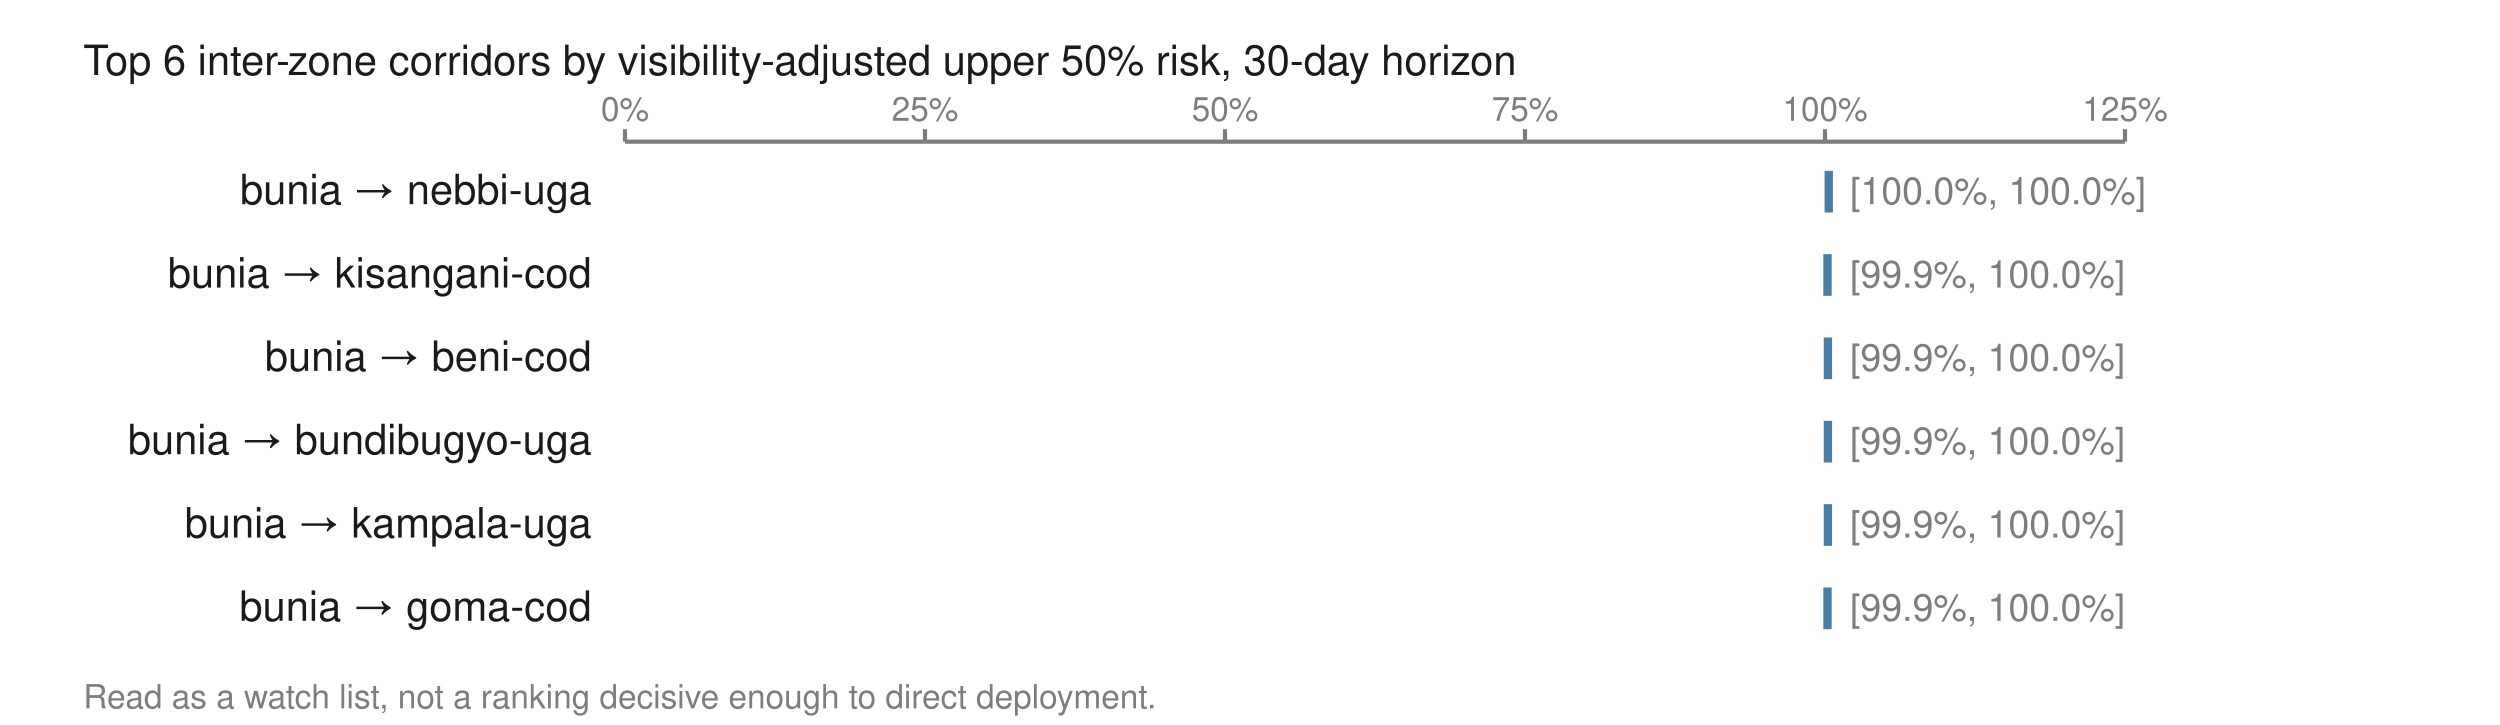
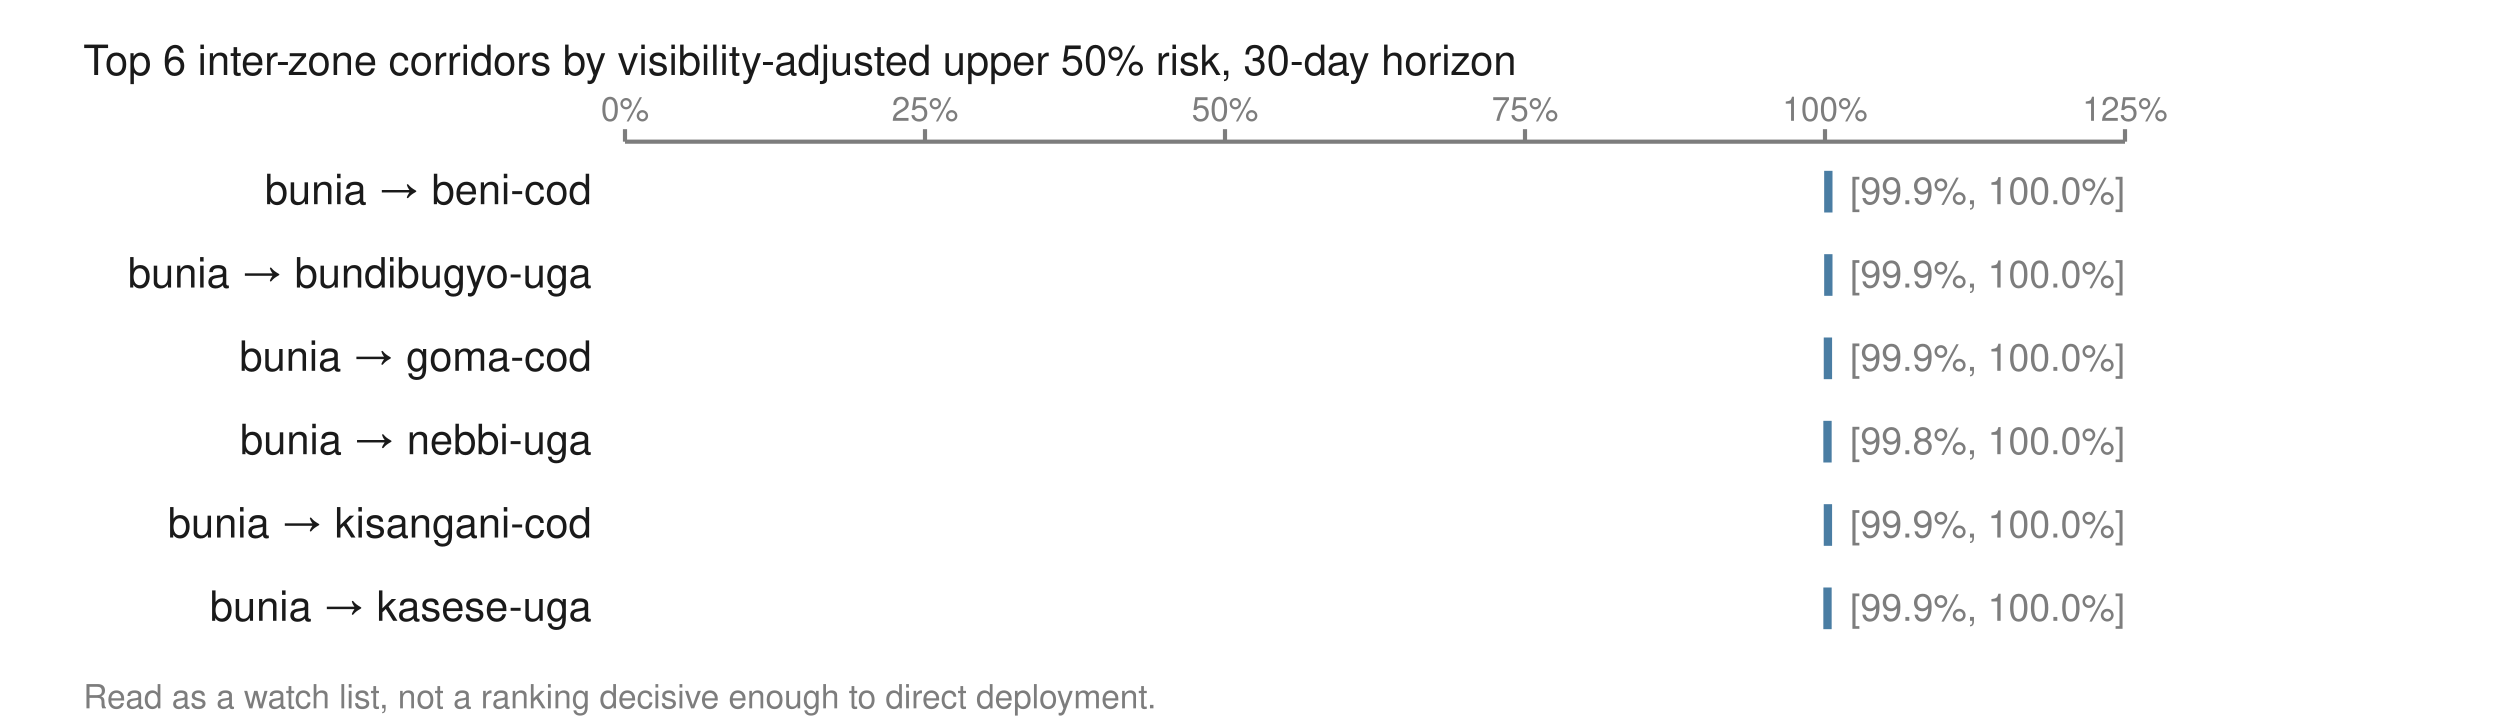
<svg xmlns="http://www.w3.org/2000/svg" viewBox="0 0 600 174" width="600" height="174" role="img" aria-labelledby="t">
  <text x="20.0" y="18.0" font-family="Helvetica,Arial,sans-serif" font-size="10" fill="#1a1a1a" font-weight="normal" text-anchor="start">Top 6 inter-zone corridors by visibility-adjusted upper 50% risk, 30-day horizon</text>
  <line x1="150.0" y1="34.0" x2="510.0" y2="34.0" stroke="#7d7d7d" stroke-width="1" />
  <line x1="150.0" y1="31.0" x2="150.0" y2="34.0" stroke="#7d7d7d" stroke-width="1" />
  <text x="150.0" y="29.0" font-family="Helvetica,Arial,sans-serif" font-size="8" fill="#7d7d7d" font-weight="normal" text-anchor="middle">0%</text>
  <line x1="222.0" y1="31.0" x2="222.0" y2="34.0" stroke="#7d7d7d" stroke-width="1" />
  <text x="222.0" y="29.0" font-family="Helvetica,Arial,sans-serif" font-size="8" fill="#7d7d7d" font-weight="normal" text-anchor="middle">25%</text>
  <line x1="294.0" y1="31.0" x2="294.0" y2="34.0" stroke="#7d7d7d" stroke-width="1" />
  <text x="294.0" y="29.0" font-family="Helvetica,Arial,sans-serif" font-size="8" fill="#7d7d7d" font-weight="normal" text-anchor="middle">50%</text>
  <line x1="366.0" y1="31.0" x2="366.0" y2="34.0" stroke="#7d7d7d" stroke-width="1" />
  <text x="366.0" y="29.0" font-family="Helvetica,Arial,sans-serif" font-size="8" fill="#7d7d7d" font-weight="normal" text-anchor="middle">75%</text>
  <line x1="438.0" y1="31.0" x2="438.0" y2="34.0" stroke="#7d7d7d" stroke-width="1" />
  <text x="438.0" y="29.0" font-family="Helvetica,Arial,sans-serif" font-size="8" fill="#7d7d7d" font-weight="normal" text-anchor="middle">100%</text>
  <line x1="510.0" y1="31.0" x2="510.0" y2="34.0" stroke="#7d7d7d" stroke-width="1" />
  <text x="510.0" y="29.0" font-family="Helvetica,Arial,sans-serif" font-size="8" fill="#7d7d7d" font-weight="normal" text-anchor="middle">125%</text>
-   <text x="142.0" y="49.0" font-family="Helvetica,Arial,sans-serif" font-size="10" fill="#1a1a1a" font-weight="normal" text-anchor="end">bunia → nebbi-uga</text>
-   <rect x="437.9" y="41.0" width="2.0" height="10.0" fill="#4a7da3" />
-   <text x="444.0" y="49.0" font-family="Helvetica,Arial,sans-serif" font-size="9" fill="#7d7d7d" font-weight="normal" text-anchor="start">[100.0%, 100.0%]</text>
-   <text x="142.0" y="69.0" font-family="Helvetica,Arial,sans-serif" font-size="10" fill="#1a1a1a" font-weight="normal" text-anchor="end">bunia → kisangani-cod</text>
-   <rect x="437.6" y="61.0" width="2.0" height="10.0" fill="#4a7da3" />
+   <text x="142.0" y="49.0" font-family="Helvetica,Arial,sans-serif" font-size="10" fill="#1a1a1a" font-weight="normal" text-anchor="end">bunia → beni-cod</text>
+   <rect x="437.8" y="41.0" width="2.0" height="10.0" fill="#4a7da3" />
+   <text x="444.0" y="49.0" font-family="Helvetica,Arial,sans-serif" font-size="9" fill="#7d7d7d" font-weight="normal" text-anchor="start">[99.9%, 100.0%]</text>
+   <text x="142.0" y="69.0" font-family="Helvetica,Arial,sans-serif" font-size="10" fill="#1a1a1a" font-weight="normal" text-anchor="end">bunia → bundibugyo-uga</text>
+   <rect x="437.8" y="61.0" width="2.0" height="10.0" fill="#4a7da3" />
  <text x="444.0" y="69.0" font-family="Helvetica,Arial,sans-serif" font-size="9" fill="#7d7d7d" font-weight="normal" text-anchor="start">[99.9%, 100.0%]</text>
-   <text x="142.0" y="89.0" font-family="Helvetica,Arial,sans-serif" font-size="10" fill="#1a1a1a" font-weight="normal" text-anchor="end">bunia → beni-cod</text>
+   <text x="142.0" y="89.0" font-family="Helvetica,Arial,sans-serif" font-size="10" fill="#1a1a1a" font-weight="normal" text-anchor="end">bunia → goma-cod</text>
  <rect x="437.7" y="81.0" width="2.0" height="10.0" fill="#4a7da3" />
  <text x="444.0" y="89.0" font-family="Helvetica,Arial,sans-serif" font-size="9" fill="#7d7d7d" font-weight="normal" text-anchor="start">[99.9%, 100.0%]</text>
-   <text x="142.0" y="109.0" font-family="Helvetica,Arial,sans-serif" font-size="10" fill="#1a1a1a" font-weight="normal" text-anchor="end">bunia → bundibugyo-uga</text>
-   <rect x="437.7" y="101.0" width="2.0" height="10.0" fill="#4a7da3" />
-   <text x="444.0" y="109.0" font-family="Helvetica,Arial,sans-serif" font-size="9" fill="#7d7d7d" font-weight="normal" text-anchor="start">[99.9%, 100.0%]</text>
-   <text x="142.0" y="129.0" font-family="Helvetica,Arial,sans-serif" font-size="10" fill="#1a1a1a" font-weight="normal" text-anchor="end">bunia → kampala-uga</text>
+   <text x="142.0" y="109.0" font-family="Helvetica,Arial,sans-serif" font-size="10" fill="#1a1a1a" font-weight="normal" text-anchor="end">bunia → nebbi-uga</text>
+   <rect x="437.6" y="101.0" width="2.0" height="10.0" fill="#4a7da3" />
+   <text x="444.0" y="109.0" font-family="Helvetica,Arial,sans-serif" font-size="9" fill="#7d7d7d" font-weight="normal" text-anchor="start">[99.8%, 100.0%]</text>
+   <text x="142.0" y="129.0" font-family="Helvetica,Arial,sans-serif" font-size="10" fill="#1a1a1a" font-weight="normal" text-anchor="end">bunia → kisangani-cod</text>
  <rect x="437.7" y="121.0" width="2.0" height="10.0" fill="#4a7da3" />
  <text x="444.0" y="129.0" font-family="Helvetica,Arial,sans-serif" font-size="9" fill="#7d7d7d" font-weight="normal" text-anchor="start">[99.9%, 100.0%]</text>
-   <text x="142.0" y="149.0" font-family="Helvetica,Arial,sans-serif" font-size="10" fill="#1a1a1a" font-weight="normal" text-anchor="end">bunia → goma-cod</text>
+   <text x="142.0" y="149.0" font-family="Helvetica,Arial,sans-serif" font-size="10" fill="#1a1a1a" font-weight="normal" text-anchor="end">bunia → kasese-uga</text>
  <rect x="437.6" y="141.0" width="2.0" height="10.0" fill="#4a7da3" />
  <text x="444.0" y="149.0" font-family="Helvetica,Arial,sans-serif" font-size="9" fill="#7d7d7d" font-weight="normal" text-anchor="start">[99.9%, 100.0%]</text>
  <text x="20.0" y="170.0" font-family="Helvetica,Arial,sans-serif" font-size="8" fill="#7d7d7d" font-weight="normal" text-anchor="start">Read as a watch list, not a ranking decisive enough to direct deployment.</text>
</svg>
